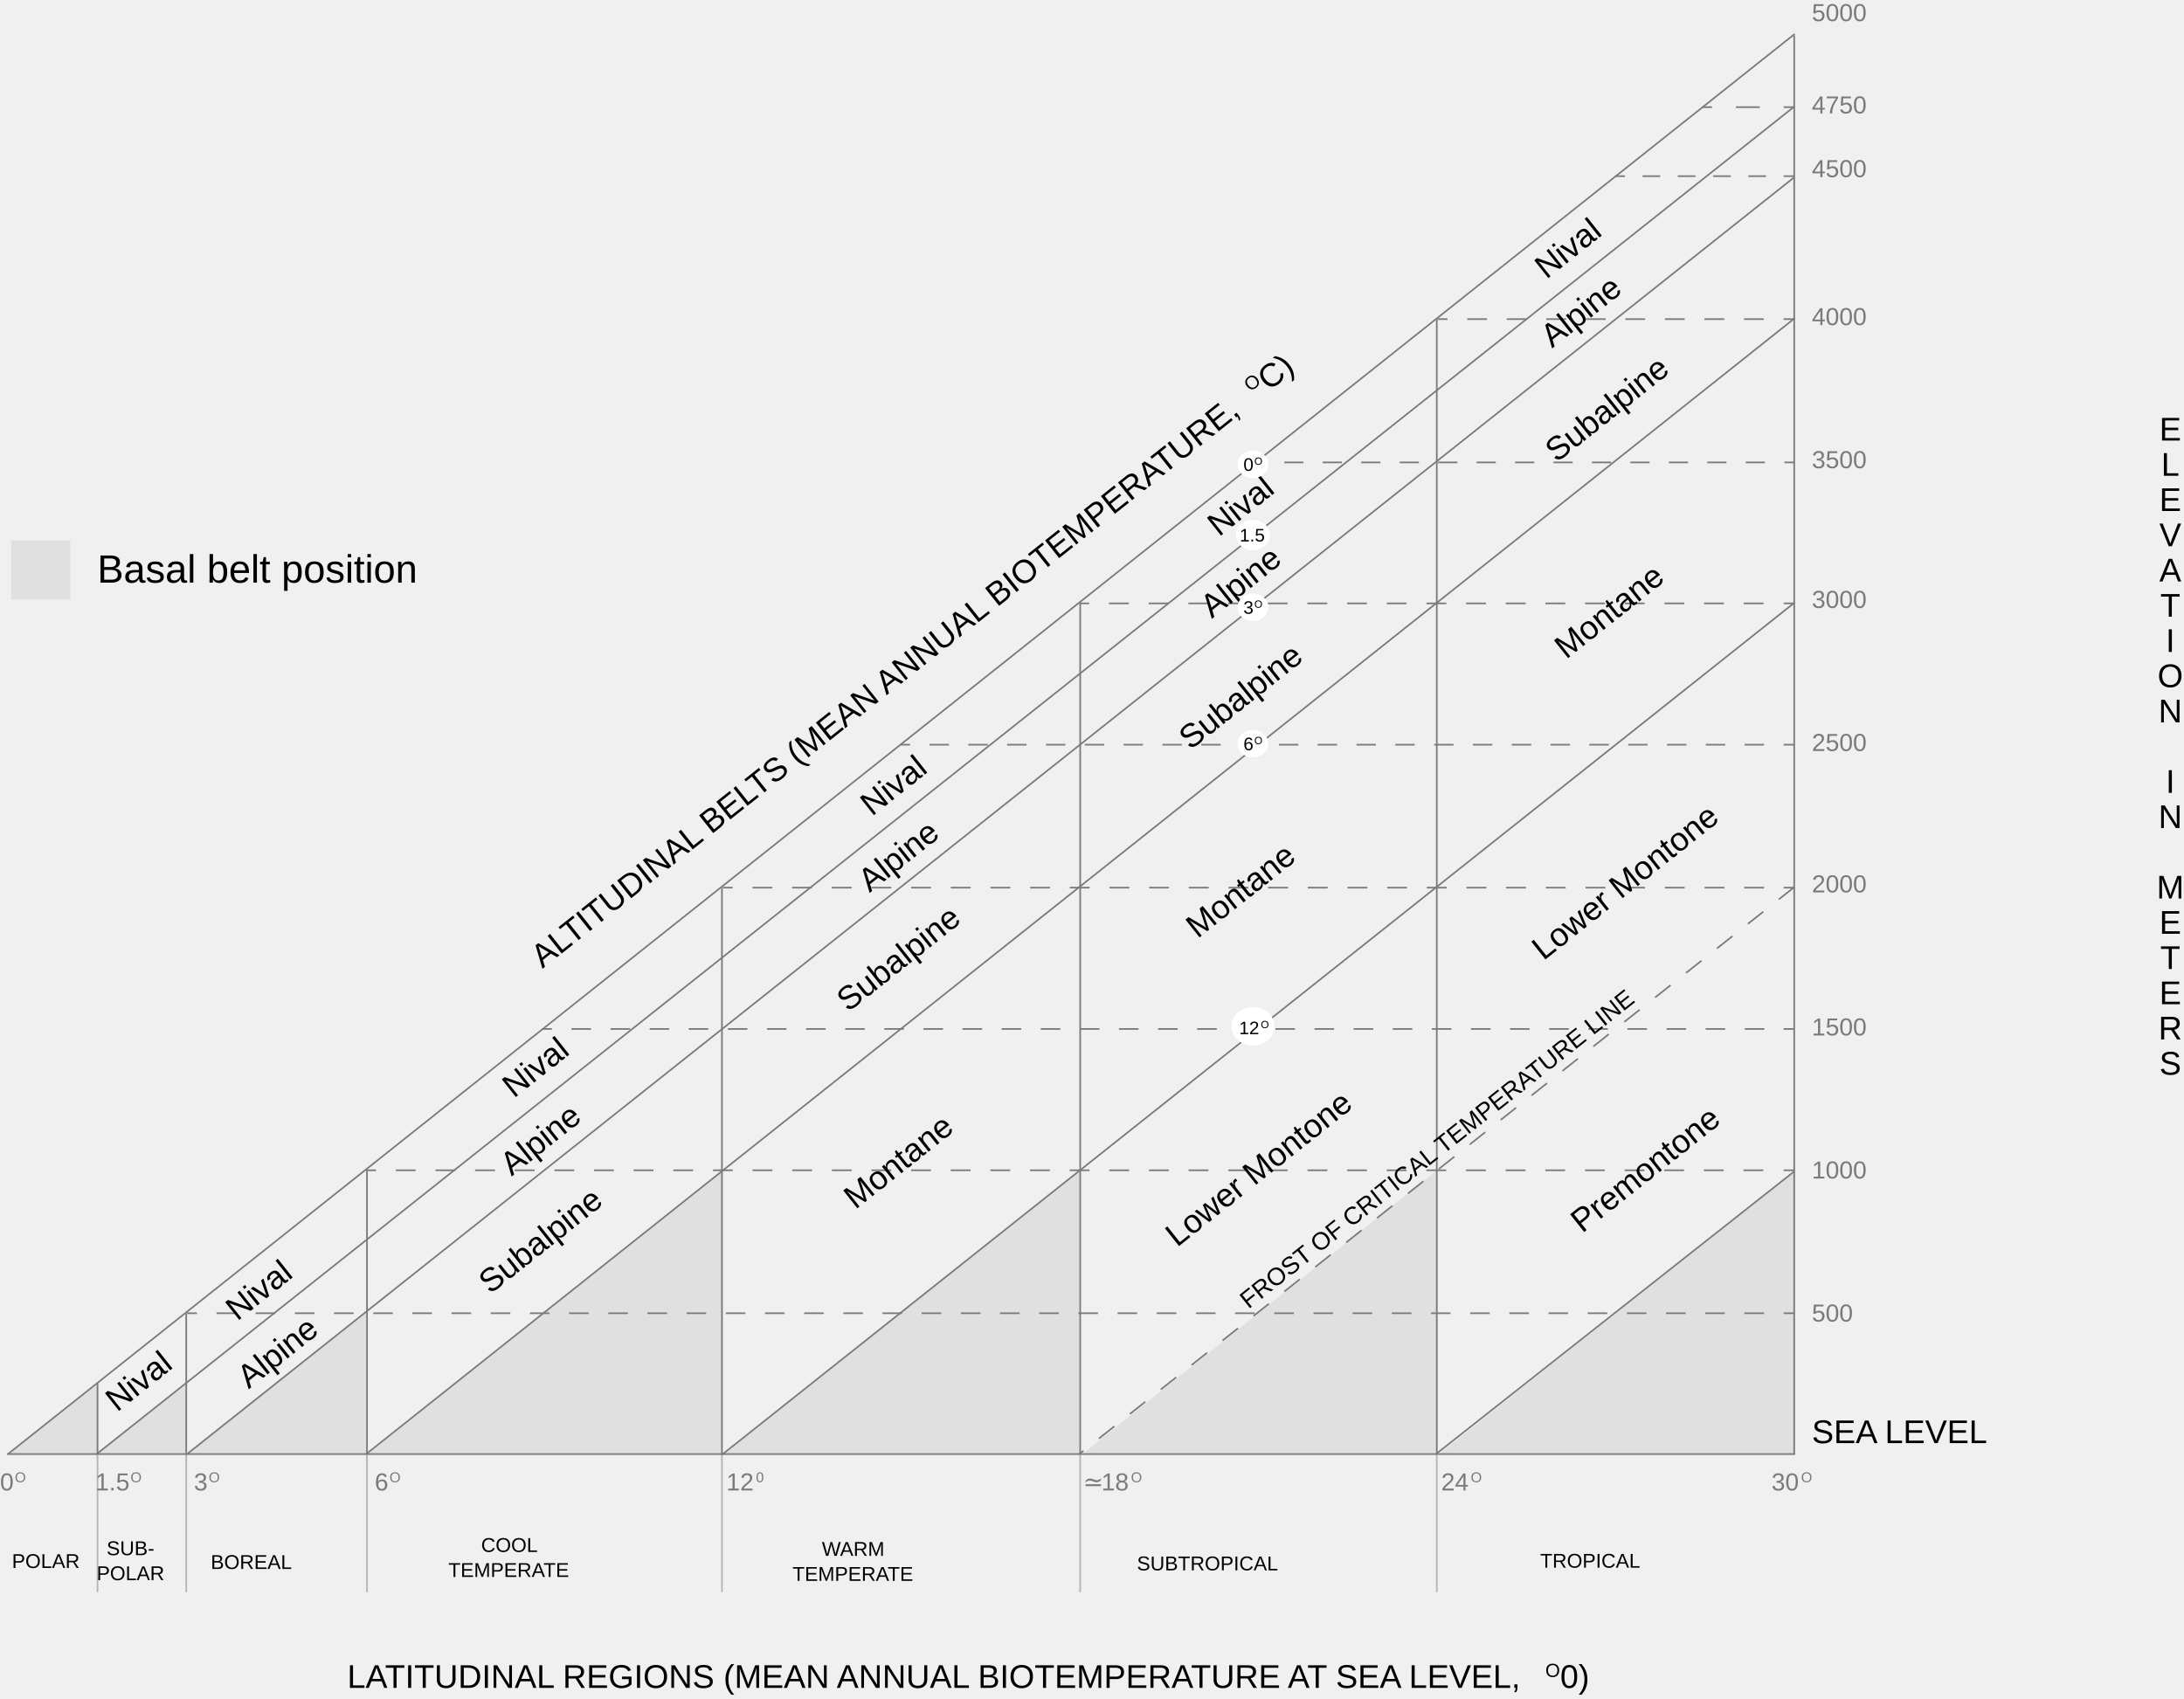
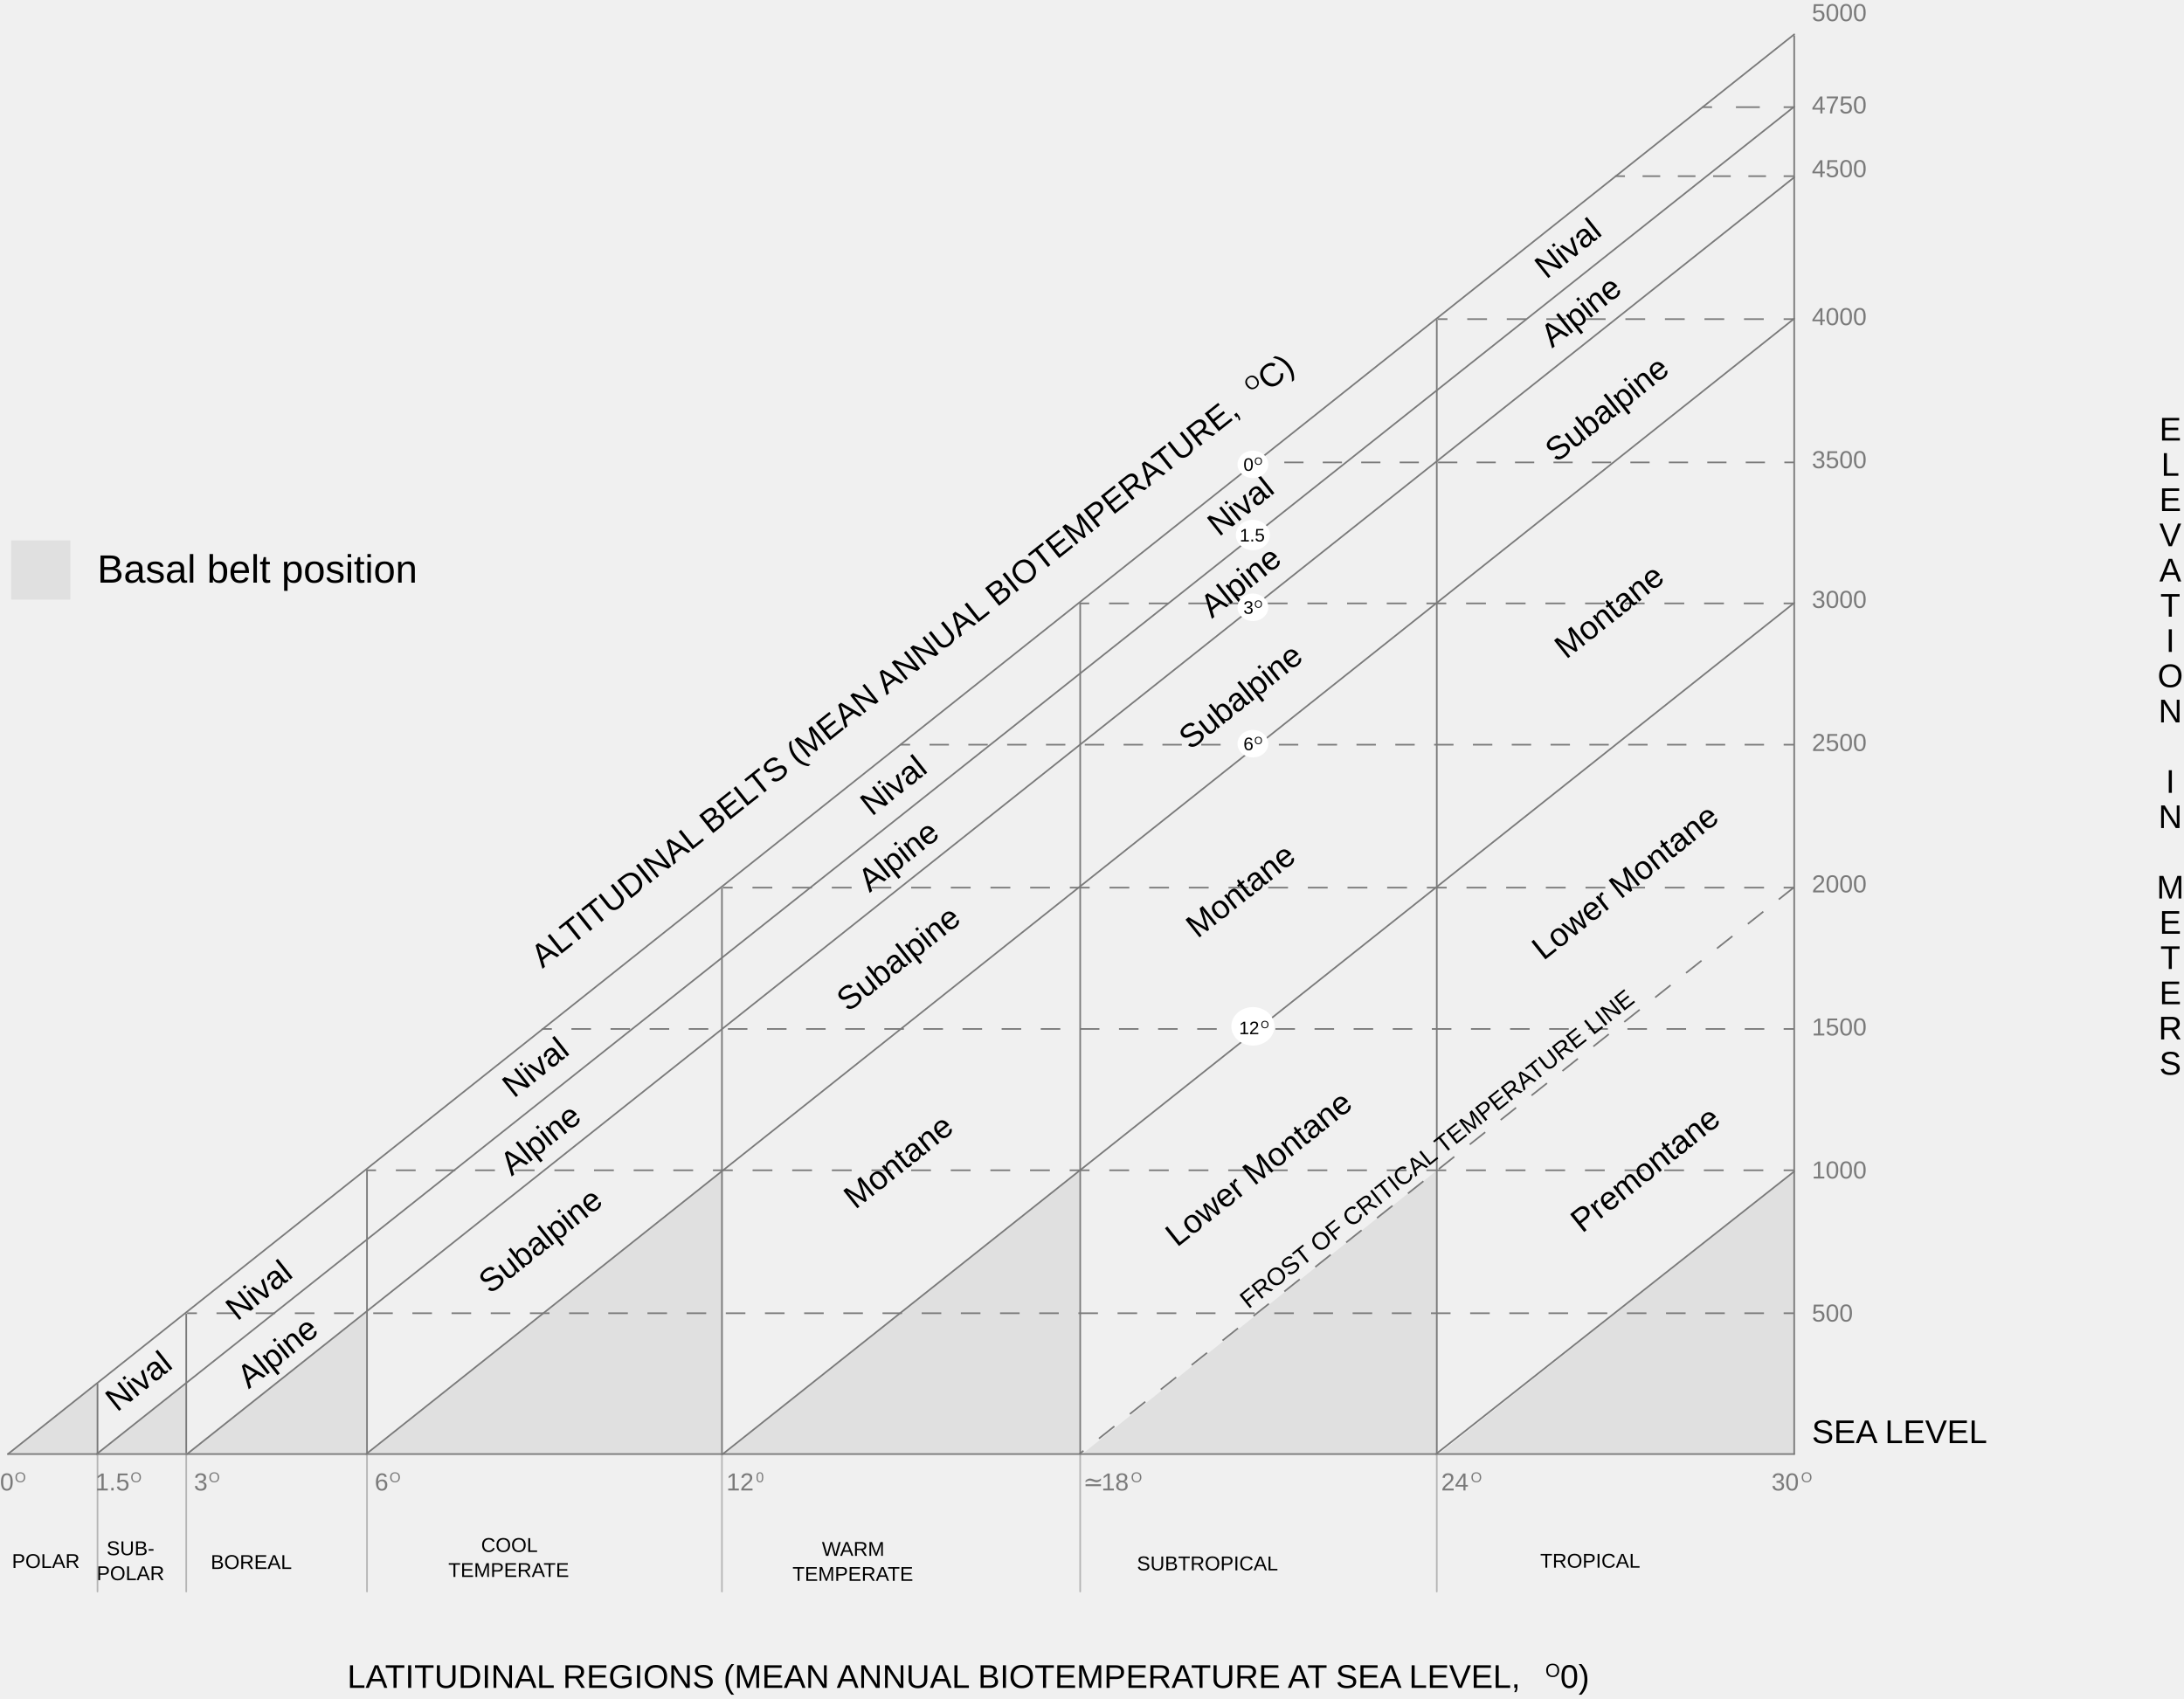
<svg xmlns="http://www.w3.org/2000/svg" id="Layer_1" version="1.1" viewBox="0 0 1329.03 1033.73">
  <defs>
    <style>
      .st0 {
        stroke-dasharray: 11.92 11.92;
      }

      .st0, .st1, .st2, .st3, .st4, .st5, .st6, .st7, .st8, .st9, .st10, .st11, .st12, .st13, .st14, .st15, .st16, .st17 {
        fill: none;
      }

      .st0, .st2, .st3, .st4, .st6, .st7, .st8, .st9, .st10, .st12, .st13, .st14, .st16 {
        stroke: #7a7a7a;
      }

      .st0, .st2, .st3, .st4, .st6, .st8, .st9, .st10, .st13, .st14, .st15, .st16 {
        stroke-miterlimit: 10;
      }

      .st1, .st18, .st19, .st20, .st15 {
        display: none;
      }

      .st1, .st7, .st11, .st12, .st17 {
        stroke-linecap: round;
        stroke-linejoin: round;
      }

      .st1, .st11, .st15 {
        stroke-dasharray: 10;
      }

      .st1, .st11, .st15, .st17 {
        stroke: red;
      }

      .st21 {
        fill: #859b14;
      }

      .st22, .st23, .st24, .st25, .st19, .st26, .st27, .st28, .st7, .st29, .st30, .st31, .st32, .st33, .st34, .st35, .st36, .st37, .st38, .st39, .st40, .st41, .st42, .st43 {
        isolation: isolate;
      }

      .st22, .st23, .st24, .st25, .st26, .st27, .st28, .st29, .st30, .st32, .st33, .st34, .st36, .st37, .st38, .st39, .st41, .st42, .st43 {
        font-family: ArialMT, Arial;
      }

      .st22, .st24, .st25, .st26, .st29, .st30, .st35, .st36, .st37, .st38 {
        font-size: 20px;
      }

      .st23 {
        font-size: 12.17px;
      }

      .st24 {
        letter-spacing: .35em;
      }

      .st18, .st27, .st35, .st42 {
        fill: red;
      }

      .st25 {
        letter-spacing: .52em;
      }

      .st2 {
        stroke-dasharray: 14.53 14.53;
      }

      .st3 {
        stroke-dasharray: 12.03 12.03;
      }

      .st44 {
        fill: #fff;
      }

      .st4 {
        stroke-dasharray: 10.73 10.73;
      }

      .st26 {
        letter-spacing: .41em;
      }

      .st45 {
        fill: #966544;
      }

      .st27, .st39, .st40, .st43 {
        font-size: 15px;
      }

      .st28 {
        font-size: 11.02px;
      }

      .st7 {
        opacity: .5;
      }

      .st46 {
        fill: #e0e0e0;
      }

      .st29 {
        letter-spacing: .24em;
      }

      .st30 {
        letter-spacing: .4em;
      }

      .st47 {
        fill: #a7b225;
      }

      .st32 {
        font-size: 6.39px;
      }

      .st48 {
        fill: #87cae8;
      }

      .st33 {
        font-size: 11.6px;
      }

      .st49 {
        fill: #6b4f2d;
      }

      .st34, .st39, .st40 {
        fill: #7a7a7a;
      }

      .st34, .st42 {
        font-size: 8.7px;
      }

      .st35 {
        font-family: Arial-BoldMT, Arial;
        font-weight: 700;
      }

      .st8 {
        stroke-dasharray: 11.9 11.9;
      }

      .st36 {
        letter-spacing: .46em;
      }

      .st9 {
        stroke-dasharray: 12.07 12.07;
      }

      .st50 {
        fill: #4f721d;
      }

      .st37 {
        letter-spacing: .29em;
      }

      .st38 {
        letter-spacing: .79em;
      }

      .st10 {
        stroke-dasharray: 12.06 12.06;
      }

      .st13 {
        stroke-dasharray: 11.7 11.7;
      }

      .st14 {
        stroke-dasharray: 12;
      }

      .st40 {
        font-family: Cambria, Cambria;
      }

      .st41 {
        font-size: 24px;
      }

      .st51 {
        fill: #5e4428;
      }

      .st16 {
        stroke-dasharray: 11.81 11.81;
      }
    </style>
  </defs>
  <g id="Mountain" class="st20">
    <g>
      <polyline class="st48" points="873.83 885.91 982.49 413.35 994.23 471.8 1092.01 20.91 1173.09 368.45 1198.35 273.9 1313.83 885.91 873.99 885.91" />
      <polygon class="st44" points="1048.54 241.83 1091.91 40.55 1135.82 231.67 1110.1 206.88 1094.97 276.79 1070.55 205.59 1048.54 241.83" />
      <polygon class="st44" points="960.4 527.46 982.55 429.2 1004.97 539.04 990.88 517.13 979.27 558.71 972.15 512.66 960.4 527.46" />
      <polygon class="st44" points="1220.5 408.19 1198.04 288.92 1168.66 401.17 1183.38 390.28 1190.67 428.19 1200.16 384.35 1220.5 408.19" />
    </g>
    <g>
      <polyline class="st48" points="-879.17 885.91 -770.51 413.35 -758.77 471.8 -660.99 20.91 -579.91 368.45 -554.65 273.9 -439.17 885.91 -879.01 885.91" />
      <polygon class="st44" points="-704.46 241.83 -661.09 40.55 -617.18 231.67 -642.9 206.88 -658.03 276.79 -682.45 205.59 -704.46 241.83" />
      <polygon class="st44" points="-792.6 527.46 -770.45 429.2 -748.03 539.04 -762.12 517.13 -773.73 558.71 -780.85 512.66 -792.6 527.46" />
      <polygon class="st44" points="-532.5 408.19 -554.96 288.92 -584.34 401.17 -569.62 390.28 -562.33 428.19 -552.84 384.35 -532.5 408.19" />
    </g>
  </g>
  <g id="Triangles">
    <polygon class="st46" points="59.83 840.91 4.83 884.91 59.83 884.91 59.83 840.91" />
    <polygon class="st46" points="113.83 841.91 57.83 884.91 113.83 884.91 113.83 841.91" />
    <polygon class="st46" points="222.83 797.91 112.83 884.91 222.83 884.91 222.83 797.91" />
    <polygon class="st46" points="439.83 711.91 223.58 884.91 439.83 884.91 439.83 711.91" />
    <polygon class="st46" points="656.83 711.91 440.58 884.91 656.83 884.91 656.83 711.91" />
    <polygon class="st46" points="874.83 711.91 658.58 884.91 874.83 884.91 874.83 711.91" />
    <polygon class="st46" points="1091.83 712.91 875.58 884.91 1091.83 884.91 1091.83 712.91" />
  </g>
  <g id="Lines">
    <line class="st12" x1="1091.83" y1="20.91" x2="4.83" y2="884.91" />
    <line class="st12" x1="1091.83" y1="64.91" x2="58.83" y2="884.91" />
    <line class="st12" x1="113.83" y1="884.91" x2="1091.83" y2="107.91" />
    <line class="st12" x1="222.83" y1="884.91" x2="1091.83" y2="193.91" />
    <line class="st12" x1="439.83" y1="884.91" x2="1091.83" y2="366.91" />
    <line class="st14" x1="1091.83" y1="539.91" x2="656.83" y2="884.91" />
    <line class="st12" x1="873.83" y1="884.91" x2="1091.83" y2="712.91" />
    <line class="st12" x1="1091.83" y1="21.91" x2="1091.83" y2="884.91" />
    <line class="st12" x1="4.83" y1="884.91" x2="1091.83" y2="884.91" />
    <g>
      <line class="st5" x1="113.83" y1="799.21" x2="1091.41" y2="799.21" />
      <g>
        <line class="st6" x1="113.83" y1="799.21" x2="119.83" y2="799.21" />
        <line class="st0" x1="131.75" y1="799.21" x2="1079.45" y2="799.21" />
        <line class="st6" x1="1085.41" y1="799.21" x2="1091.41" y2="799.21" />
      </g>
    </g>
    <g>
      <line class="st5" x1="222.83" y1="712.21" x2="1091.41" y2="712.21" />
      <g>
        <line class="st6" x1="222.83" y1="712.21" x2="228.83" y2="712.21" />
        <line class="st10" x1="240.89" y1="712.21" x2="1079.37" y2="712.21" />
        <line class="st6" x1="1085.41" y1="712.21" x2="1091.41" y2="712.21" />
      </g>
    </g>
    <g>
      <line class="st5" x1="439.83" y1="540.21" x2="1091.41" y2="540.21" />
      <g>
        <line class="st6" x1="439.83" y1="540.21" x2="445.83" y2="540.21" />
        <line class="st9" x1="457.9" y1="540.21" x2="1079.37" y2="540.21" />
        <line class="st6" x1="1085.41" y1="540.21" x2="1091.41" y2="540.21" />
      </g>
    </g>
    <g>
      <line class="st5" x1="656.83" y1="367.21" x2="1091.41" y2="367.21" />
      <g>
        <line class="st6" x1="656.83" y1="367.21" x2="662.83" y2="367.21" />
        <line class="st9" x1="674.9" y1="367.21" x2="1079.37" y2="367.21" />
        <line class="st6" x1="1085.41" y1="367.21" x2="1091.41" y2="367.21" />
      </g>
    </g>
    <g>
      <line class="st5" x1="874.83" y1="194.21" x2="1091.41" y2="194.21" />
      <g>
        <line class="st6" x1="874.83" y1="194.21" x2="880.83" y2="194.21" />
        <line class="st3" x1="892.86" y1="194.21" x2="1079.39" y2="194.21" />
        <line class="st6" x1="1085.41" y1="194.21" x2="1091.41" y2="194.21" />
      </g>
    </g>
    <g>
      <line class="st5" x1="982.83" y1="107.21" x2="1091.41" y2="107.21" />
      <g>
        <line class="st6" x1="982.83" y1="107.21" x2="988.83" y2="107.21" />
        <line class="st4" x1="999.56" y1="107.21" x2="1080.04" y2="107.21" />
        <line class="st6" x1="1085.41" y1="107.21" x2="1091.41" y2="107.21" />
      </g>
    </g>
    <g>
      <line class="st5" x1="1035.83" y1="65.21" x2="1091.41" y2="65.21" />
      <g>
        <line class="st6" x1="1035.83" y1="65.21" x2="1041.83" y2="65.21" />
        <line class="st2" x1="1056.36" y1="65.21" x2="1078.14" y2="65.21" />
        <line class="st6" x1="1085.41" y1="65.21" x2="1091.41" y2="65.21" />
      </g>
    </g>
    <g>
      <line class="st5" x1="329.83" y1="626.21" x2="1091.41" y2="626.21" />
      <g>
        <line class="st6" x1="329.83" y1="626.21" x2="335.83" y2="626.21" />
        <line class="st8" x1="347.73" y1="626.21" x2="1079.46" y2="626.21" />
        <line class="st6" x1="1085.41" y1="626.21" x2="1091.41" y2="626.21" />
      </g>
    </g>
    <g>
      <line class="st5" x1="547.83" y1="453.21" x2="1091.41" y2="453.21" />
      <g>
        <line class="st6" x1="547.83" y1="453.21" x2="553.83" y2="453.21" />
        <line class="st16" x1="565.64" y1="453.21" x2="1079.5" y2="453.21" />
        <line class="st6" x1="1085.41" y1="453.21" x2="1091.41" y2="453.21" />
      </g>
    </g>
    <g>
      <line class="st5" x1="763.83" y1="281.41" x2="1091.83" y2="281.41" />
      <g>
        <line class="st6" x1="763.83" y1="281.41" x2="769.83" y2="281.41" />
        <line class="st13" x1="781.53" y1="281.41" x2="1079.98" y2="281.41" />
        <line class="st6" x1="1085.83" y1="281.41" x2="1091.83" y2="281.41" />
      </g>
    </g>
    <line class="st6" x1="223.33" y1="712.41" x2="223.33" y2="884.41" />
    <line class="st6" x1="113.33" y1="799.41" x2="113.33" y2="884.41" />
    <line class="st6" x1="59.33" y1="884.41" x2="59.33" y2="841.91" />
    <line class="st6" x1="439.33" y1="885.41" x2="439.33" y2="540.41" />
    <line class="st6" x1="657.33" y1="367.41" x2="657.33" y2="884.41" />
    <line class="st6" x1="874.33" y1="194.41" x2="874.33" y2="884.41" />
  </g>
  <g id="Text">
    <g class="st31">
      <text class="st39" transform="translate(1102.55 69.03)">
        <tspan x="0" y="0">4750</tspan>
      </text>
    </g>
    <g class="st31">
      <text class="st39" transform="translate(1102.55 107.81)">
        <tspan x="0" y="0">4500</tspan>
      </text>
    </g>
    <g class="st31">
      <text class="st39" transform="translate(1102.55 197.87)">
        <tspan x="0" y="0">4000</tspan>
      </text>
    </g>
    <g class="st31">
      <text class="st39" transform="translate(1102.55 12.87)">
        <tspan x="0" y="0">5000</tspan>
      </text>
    </g>
    <g class="st31">
      <text class="st39" transform="translate(1102.55 284.93)">
        <tspan x="0" y="0">3500</tspan>
      </text>
    </g>
    <g class="st31">
      <text class="st39" transform="translate(1102.55 457.04)">
        <tspan x="0" y="0">2500</tspan>
      </text>
    </g>
    <g class="st31">
      <text class="st39" transform="translate(1102.55 369.98)">
        <tspan x="0" y="0">3000</tspan>
      </text>
    </g>
    <g class="st31">
      <text class="st39" transform="translate(1102.55 543.1)">
        <tspan x="0" y="0">2000</tspan>
      </text>
    </g>
    <g class="st31">
      <text class="st39" transform="translate(1102.55 630.16)">
        <tspan x="0" y="0">1500</tspan>
      </text>
    </g>
    <g class="st31">
      <text class="st39" transform="translate(1102.55 717.22)">
        <tspan x="0" y="0">1000</tspan>
      </text>
    </g>
    <g class="st31">
      <text class="st39" transform="translate(1102.55 804.28)">
        <tspan x="0" y="0">500</tspan>
      </text>
    </g>
    <g class="st31">
      <text class="st26" transform="translate(1314.03 268.11)">
        <tspan x="0" y="0">E</tspan>
      </text>
      <text class="st25" transform="translate(1315.14 289.55)">
        <tspan x="0" y="0">L</tspan>
      </text>
      <text class="st26" transform="translate(1314.03 310.99)">
        <tspan x="0" y="0">E</tspan>
      </text>
      <text class="st26" transform="translate(1314.03 332.43)">
        <tspan x="0" y="0">V</tspan>
      </text>
      <text class="st26" transform="translate(1314.03 353.87)">
        <tspan x="0" y="0">A</tspan>
      </text>
      <text class="st36" transform="translate(1314.59 375.31)">
        <tspan x="0" y="0">T</tspan>
      </text>
      <text class="st38" transform="translate(1317.92 396.75)">
        <tspan x="0" y="0">I</tspan>
      </text>
      <text class="st37" transform="translate(1312.92 418.19)">
        <tspan x="0" y="0">O</tspan>
      </text>
      <text class="st24" transform="translate(1313.48 439.63)">
        <tspan x="0" y="0">N</tspan>
      </text>
      <text class="st38" transform="translate(1317.92 461.07)">
        <tspan x="0" y="0"> </tspan>
      </text>
      <text class="st38" transform="translate(1317.92 482.51)">
        <tspan x="0" y="0">I</tspan>
      </text>
      <text class="st24" transform="translate(1313.48 503.95)">
        <tspan x="0" y="0">N</tspan>
      </text>
      <text class="st38" transform="translate(1317.92 525.39)">
        <tspan x="0" y="0"> </tspan>
      </text>
      <text class="st29" transform="translate(1312.37 546.83)">
        <tspan x="0" y="0">M</tspan>
      </text>
      <text class="st30" transform="translate(1314.03 568.27)">
        <tspan x="0" y="0">E</tspan>
      </text>
      <text class="st36" transform="translate(1314.59 589.71)">
        <tspan x="0" y="0">T</tspan>
      </text>
      <text class="st26" transform="translate(1314.03 611.15)">
        <tspan x="0" y="0">E</tspan>
      </text>
      <text class="st24" transform="translate(1313.48 632.59)">
        <tspan x="0" y="0">R</tspan>
      </text>
      <text class="st26" transform="translate(1314.03 654.03)">
        <tspan x="0" y="0">S</tspan>
      </text>
    </g>
    <g class="st31">
      <text class="st22" transform="translate(330.07 589.62) rotate(-38.48)">
        <tspan x="0" y="0">ALTITUDINAL BELTS (MEAN ANNUAL BIOTEMPERATURE,</tspan>
      </text>
    </g>
    <g class="st31">
      <text class="st33" transform="translate(760.91 238.65) rotate(-38.48)">
        <tspan x="0" y="0">O</tspan>
      </text>
    </g>
    <g class="st31">
      <text class="st22" transform="translate(772.16 238.22) rotate(-38.48)">
        <tspan x="0" y="0">C)</tspan>
      </text>
    </g>
    <g class="st31">
      <text class="st22" transform="translate(71.18 859.64) rotate(-38.47)">
        <tspan x="0" y="0">Nival</tspan>
      </text>
    </g>
    <g class="st31">
      <text class="st22" transform="translate(144.33 804.28) rotate(-38.47)">
        <tspan x="0" y="0">Nival</tspan>
      </text>
    </g>
    <g class="st31">
      <text class="st22" transform="translate(312.67 668.65) rotate(-38.47)">
        <tspan x="0" y="0">Nival</tspan>
      </text>
    </g>
    <g class="st31">
      <text class="st22" transform="translate(530.52 497.07) rotate(-38.47)">
        <tspan x="0" y="0">Nival</tspan>
      </text>
    </g>
    <g class="st31">
      <text class="st22" transform="translate(741.76 326.93) rotate(-38.47)">
        <tspan x="0" y="0">Nival</tspan>
      </text>
    </g>
    <g class="st31">
      <text class="st22" transform="translate(716.19 759.33) rotate(-38.47)">
-         <tspan x="0" y="0">Lower Montone</tspan>
+         <tspan x="0" y="0">Lower Montane</tspan>
      </text>
    </g>
    <g class="st31">
      <text class="st22" transform="translate(939.18 584.9) rotate(-38.47)">
-         <tspan x="0" y="0">Lower Montone</tspan>
+         <tspan x="0" y="0">Lower Montane</tspan>
      </text>
    </g>
    <g class="st31">
      <text class="st22" transform="translate(962.76 750.79) rotate(-38.47)">
-         <tspan x="0" y="0">Premontone</tspan>
+         <tspan x="0" y="0">Premontane</tspan>
      </text>
    </g>
    <g class="st31">
      <text class="st22" transform="translate(940.94 170.21) rotate(-38.47)">
        <tspan x="0" y="0">Nival</tspan>
      </text>
    </g>
    <g class="st31">
      <text class="st22" transform="translate(520.45 736.33) rotate(-38.47)">
        <tspan x="0" y="0">Montane</tspan>
      </text>
    </g>
    <g class="st31">
      <text class="st22" transform="translate(728.69 571.48) rotate(-38.47)">
        <tspan x="0" y="0">Montane</tspan>
      </text>
    </g>
    <g class="st31">
      <text class="st22" transform="translate(952.97 401.5) rotate(-38.47)">
        <tspan x="0" y="0">Montane</tspan>
      </text>
    </g>
    <g class="st31">
      <text class="st22" transform="translate(311.32 716.04) rotate(-38.47)">
        <tspan x="0" y="0">Alpine</tspan>
      </text>
    </g>
    <g class="st31">
      <text class="st22" transform="translate(151.31 845.56) rotate(-38.47)">
        <tspan x="0" y="0">Alpine</tspan>
      </text>
    </g>
    <g class="st31">
      <text class="st22" transform="translate(529.17 543.47) rotate(-38.47)">
        <tspan x="0" y="0">Alpine</tspan>
      </text>
    </g>
    <g class="st31">
      <text class="st22" transform="translate(737.41 376.66) rotate(-38.47)">
        <tspan x="0" y="0">Alpine</tspan>
      </text>
    </g>
    <g class="st31">
      <text class="st22" transform="translate(944.49 212.08) rotate(-38.47)">
        <tspan x="0" y="0">Alpine</tspan>
      </text>
    </g>
    <g class="st31">
      <text class="st22" transform="translate(298.24 787.87) rotate(-38.47)">
        <tspan x="0" y="0">Subalpine</tspan>
      </text>
    </g>
    <g class="st31">
      <text class="st22" transform="translate(516.09 616.19) rotate(-38.47)">
        <tspan x="0" y="0">Subalpine</tspan>
      </text>
    </g>
    <g class="st31">
      <text class="st22" transform="translate(724.34 456.72) rotate(-38.47)">
        <tspan x="0" y="0">Subalpine</tspan>
      </text>
    </g>
    <g class="st31">
      <text class="st22" transform="translate(947.21 281.78) rotate(-38.47)">
        <tspan x="0" y="0">Subalpine</tspan>
      </text>
    </g>
    <g>
      <g class="st31">
        <text class="st23" transform="translate(7.26 954.26)">
          <tspan x="0" y="0">POLAR</tspan>
        </text>
      </g>
      <g class="st31">
        <text class="st23" transform="translate(64.88 946.45)">
          <tspan x="0" y="0">SUB-</tspan>
        </text>
        <text class="st23" transform="translate(58.79 961.66)">
          <tspan x="0" y="0">POLAR</tspan>
        </text>
      </g>
      <g class="st31">
        <text class="st23" transform="translate(128.25 954.85)">
          <tspan x="0" y="0">BOREAL</tspan>
        </text>
      </g>
      <g class="st31">
        <text class="st23" transform="translate(292.76 944.49)">
          <tspan x="0" y="0">COOL </tspan>
        </text>
        <text class="st23" transform="translate(272.82 959.7)">
          <tspan x="0" y="0">TEMPERATE</tspan>
        </text>
      </g>
      <g class="st31">
        <text class="st23" transform="translate(500.16 946.86)">
          <tspan x="0" y="0">WARM </tspan>
        </text>
        <text class="st23" transform="translate(482.24 962.07)">
          <tspan x="0" y="0">TEMPERATE</tspan>
        </text>
      </g>
      <g class="st31">
        <text class="st23" transform="translate(691.86 955.68)">
          <tspan x="0" y="0">SUBTROPICAL</tspan>
        </text>
      </g>
      <g class="st31">
        <text class="st23" transform="translate(937.26 954.08)">
          <tspan x="0" y="0">TROPICAL</tspan>
        </text>
      </g>
      <g class="st31">
        <text class="st22" transform="translate(211.32 1027.23)">
          <tspan x="0" y="0">LATITUDINAL REGIONS (MEAN ANNUAL BIOTEMPERATURE AT SEA LEVEL,</tspan>
        </text>
      </g>
      <g class="st31">
        <text class="st33" transform="translate(940.36 1020.57)">
          <tspan x="0" y="0">O</tspan>
        </text>
      </g>
      <g class="st31">
        <text class="st22" transform="translate(949.43 1027.23)">
          <tspan x="0" y="0">0)</tspan>
        </text>
      </g>
      <polyline class="st1" points="1092.33 883.91 1092.33 967.58 4.33 968.58" />
      <line class="st1" x1="51.33" y1="884.91" x2="51.33" y2="969.58" />
      <line class="st15" x1="5.18" y1="885.91" x2="5.18" y2="970.58" />
      <line class="st1" x1="105.47" y1="884.91" x2="105.47" y2="968.58" />
      <line class="st1" x1="206.67" y1="884.91" x2="206.67" y2="969.58" />
      <line class="st1" x1="412.33" y1="884.91" x2="412.33" y2="968.58" />
      <line class="st7" x1="439.33" y1="884.91" x2="439.33" y2="968.58" />
      <line class="st7" x1="223.33" y1="884.91" x2="223.33" y2="968.58" />
      <line class="st7" x1="113.33" y1="884.91" x2="113.33" y2="968.58" />
      <line class="st7" x1="59.33" y1="884.91" x2="59.33" y2="968.58" />
      <line class="st7" x1="657.33" y1="884.91" x2="657.33" y2="968.58" />
      <line class="st7" x1="874.33" y1="884.91" x2="874.33" y2="968.58" />
      <line class="st1" x1="623.74" y1="884.91" x2="623.74" y2="968.58" />
      <line class="st1" x1="844.03" y1="884.91" x2="844.03" y2="969.58" />
      <g class="st31">
        <text class="st39" transform="translate(0 907.07)">
          <tspan x="0" y="0">0</tspan>
        </text>
      </g>
      <g class="st31">
        <text class="st34" transform="translate(9 902.07)">
          <tspan x="0" y="0">O</tspan>
        </text>
      </g>
      <g class="st31">
        <text class="st39" transform="translate(118 907.07)">
          <tspan x="0" y="0">3</tspan>
        </text>
      </g>
      <g class="st31">
        <text class="st34" transform="translate(127 902.07)">
          <tspan x="0" y="0">O</tspan>
        </text>
      </g>
      <g class="st31">
        <text class="st39" transform="translate(58 907.07)">
          <tspan x="0" y="0">1.5</tspan>
        </text>
      </g>
      <g class="st31">
        <text class="st34" transform="translate(79.42 902.07)">
          <tspan x="0" y="0">O</tspan>
        </text>
      </g>
      <g class="st31">
        <text class="st39" transform="translate(228 907.07)">
          <tspan x="0" y="0">6</tspan>
        </text>
      </g>
      <g class="st31">
        <text class="st34" transform="translate(237 902.07)">
          <tspan x="0" y="0">O</tspan>
        </text>
      </g>
      <g class="st31">
        <text class="st39" transform="translate(442 907.07)">
          <tspan x="0" y="0">12</tspan>
        </text>
      </g>
      <g class="st31">
        <text class="st34" transform="translate(460 902.07)">
          <tspan x="0" y="0">0</tspan>
        </text>
      </g>
      <g class="st31">
        <text class="st39" transform="translate(877 907.07)">
          <tspan x="0" y="0">24</tspan>
        </text>
      </g>
      <g class="st31">
        <text class="st34" transform="translate(895 902.07)">
          <tspan x="0" y="0">O</tspan>
        </text>
      </g>
      <g class="st31">
        <text class="st40" transform="translate(659 907.07)">
          <tspan x="0" y="0">≃</tspan>
        </text>
        <text class="st39" transform="translate(670.21 907.07)">
          <tspan x="0" y="0">18</tspan>
        </text>
      </g>
      <g class="st31">
        <text class="st34" transform="translate(688.21 902.07)">
          <tspan x="0" y="0">O</tspan>
        </text>
      </g>
      <g class="st31">
        <text class="st39" transform="translate(1078 907.07)">
          <tspan x="0" y="0">30</tspan>
        </text>
      </g>
      <g class="st31">
        <text class="st34" transform="translate(1096 902.07)">
          <tspan x="0" y="0">O</tspan>
        </text>
      </g>
      <g class="st31">
        <text class="st22" transform="translate(1102.55 878.27)">
          <tspan x="0" y="0">SEA LEVEL</tspan>
        </text>
      </g>
    </g>
    <g>
      <ellipse class="st44" cx="762.43" cy="369.61" rx="9.37" ry="8.36" />
      <g class="st31">
        <text class="st28" transform="translate(756.66 373.53)">
          <tspan x="0" y="0">3</tspan>
        </text>
      </g>
      <g class="st31">
        <text class="st32" transform="translate(763.28 369.86)">
          <tspan x="0" y="0">O</tspan>
        </text>
      </g>
    </g>
    <g>
      <ellipse class="st44" cx="762.43" cy="452.61" rx="9.37" ry="8.36" />
      <g class="st31">
        <text class="st28" transform="translate(756.66 456.53)">
          <tspan x="0" y="0">6</tspan>
        </text>
      </g>
      <g class="st31">
        <text class="st32" transform="translate(763.28 452.86)">
          <tspan x="0" y="0">O</tspan>
        </text>
      </g>
    </g>
    <g>
      <ellipse class="st44" cx="762.43" cy="624.61" rx="13.12" ry="11.7" />
      <g class="st31">
        <text class="st28" transform="translate(754.01 629.39)">
          <tspan x="0" y="0">12</tspan>
        </text>
      </g>
      <g class="st31">
        <text class="st32" transform="translate(767.23 625.72)">
          <tspan x="0" y="0">O</tspan>
        </text>
      </g>
    </g>
    <g>
      <ellipse class="st44" cx="762.43" cy="282.61" rx="9.37" ry="8.36" />
      <g class="st31">
        <text class="st28" transform="translate(756.66 286.53)">
          <tspan x="0" y="0">0</tspan>
        </text>
      </g>
      <g class="st31">
        <text class="st32" transform="translate(763.28 282.86)">
          <tspan x="0" y="0">O</tspan>
        </text>
      </g>
    </g>
    <g>
      <ellipse class="st44" cx="762.43" cy="325.61" rx="10.37" ry="9.25" />
      <g class="st31">
        <text class="st28" transform="translate(754.37 329.52)">
          <tspan x="0" y="0">1.5</tspan>
        </text>
      </g>
    </g>
    <g class="st31">
      <text class="st43" transform="translate(759.71 796.87) rotate(-38.47)">
        <tspan x="0" y="0">FROST OF CRITICAL TEMPERATURE LINE</tspan>
      </text>
    </g>
    <g class="st20">
      <g class="st19">
        <text class="st27" transform="translate(803.03 907.42)">
          <tspan x="0" y="0">23.2</tspan>
        </text>
      </g>
      <g class="st19">
        <text class="st42" transform="translate(833.45 902.42)">
          <tspan x="0" y="0">O</tspan>
        </text>
      </g>
    </g>
    <g class="st20">
      <g class="st19">
        <text class="st27" transform="translate(587.03 907.42)">
          <tspan x="0" y="0">17.1</tspan>
        </text>
      </g>
      <g class="st19">
        <text class="st42" transform="translate(617.45 902.42)">
          <tspan x="0" y="0">O</tspan>
        </text>
      </g>
    </g>
    <g class="st20">
      <g class="st19">
        <text class="st27" transform="translate(371.03 907.42)">
          <tspan x="0" y="0">11.5</tspan>
        </text>
      </g>
      <g class="st19">
        <text class="st42" transform="translate(401.45 902.42)">
          <tspan x="0" y="0">O</tspan>
        </text>
      </g>
    </g>
    <g class="st20">
      <g class="st19">
        <text class="st27" transform="translate(173.26 907.42)">
          <tspan x="0" y="0">5.5</tspan>
        </text>
      </g>
      <g class="st19">
        <text class="st42" transform="translate(194.68 902.42)">
          <tspan x="0" y="0">O</tspan>
        </text>
      </g>
    </g>
    <g class="st20">
      <g class="st19">
        <text class="st27" transform="translate(86.03 907.42)">
          <tspan x="0" y="0">2.8</tspan>
        </text>
      </g>
      <g class="st19">
        <text class="st42" transform="translate(107.45 902.42)">
          <tspan x="0" y="0">O</tspan>
        </text>
      </g>
    </g>
  </g>
  <g id="Legend">
    <g>
      <g class="st31">
        <text class="st41" transform="translate(59.2 354.59)">
          <tspan x="0" y="0">Basal belt position</tspan>
        </text>
      </g>
      <rect class="st46" x="6.83" y="328.91" width="36" height="36" />
    </g>
  </g>
  <g id="New_findings" class="st20">
    <g class="st19">
      <text class="st35" transform="translate(1102.55 53.43)">
        <tspan x="0" y="0">4787</tspan>
      </text>
    </g>
    <g class="st19">
      <text class="st35" transform="translate(1102.55 94.43)">
        <tspan x="0" y="0">4548</tspan>
      </text>
    </g>
    <g class="st19">
      <text class="st35" transform="translate(1102.55 180.43)">
        <tspan x="0" y="0">4075</tspan>
      </text>
    </g>
    <g class="st19">
      <text class="st35" transform="translate(1102.55 343.43)">
        <tspan x="0" y="0">3134</tspan>
      </text>
    </g>
    <g class="st19">
      <text class="st35" transform="translate(1101.55 512.43)">
        <tspan x="0" y="0">2151</tspan>
      </text>
    </g>
    <g class="st19">
      <text class="st35" transform="translate(1102.55 687.43)">
        <tspan x="0" y="0">1133</tspan>
      </text>
    </g>
    <g class="st19">
      <text class="st35" transform="translate(-650.45 53.43)">
        <tspan x="0" y="0">4787</tspan>
      </text>
    </g>
    <g class="st19">
      <text class="st35" transform="translate(-650.45 94.43)">
        <tspan x="0" y="0">4548</tspan>
      </text>
    </g>
    <g class="st19">
      <text class="st35" transform="translate(-650.45 180.43)">
        <tspan x="0" y="0">4075</tspan>
      </text>
    </g>
    <g class="st19">
      <text class="st35" transform="translate(-650.45 343.43)">
        <tspan x="0" y="0">3134</tspan>
      </text>
    </g>
    <g class="st19">
      <text class="st35" transform="translate(-651.45 512.43)">
        <tspan x="0" y="0">2151</tspan>
      </text>
    </g>
    <g class="st19">
      <text class="st35" transform="translate(-650.45 687.43)">
        <tspan x="0" y="0">1133</tspan>
      </text>
    </g>
  </g>
  <g id="New_lines" class="st20">
    <line class="st11" x1="1092.16" y1="180.52" x2="206.33" y2="884.41" />
    <line class="st11" x1="1092.33" y1="344.41" x2="412.33" y2="884.41" />
    <line class="st11" x1="1092.16" y1="512.52" x2="624.33" y2="884.41" />
    <line class="st11" x1="1091.87" y1="687.78" x2="844.33" y2="884.41" />
    <line class="st11" x1="1092.16" y1="100.52" x2="106.33" y2="884.41" />
    <line class="st11" x1="1091.16" y1="58.52" x2="51.33" y2="885.41" />
    <line class="st17" x1="-660.84" y1="180.52" x2="-1546.67" y2="884.41" />
    <line class="st17" x1="-660.67" y1="344.41" x2="-1340.67" y2="884.41" />
    <line class="st17" x1="-660.84" y1="512.52" x2="-1128.67" y2="884.41" />
    <line class="st17" x1="-661.13" y1="687.78" x2="-908.67" y2="884.41" />
    <line class="st17" x1="-660.84" y1="100.52" x2="-1646.67" y2="884.41" />
    <line class="st17" x1="-661.84" y1="58.52" x2="-1701.67" y2="885.41" />
  </g>
  <g id="Trees" class="st20">
    <g>
      <g>
        <polygon class="st47" points="-1426.84 831.31 -1438.22 870.09 -1428.63 870.09 -1426.84 870.09 -1426.84 831.31" />
        <polygon class="st21" points="-1426.84 831.31 -1426.84 870.09 -1425.06 870.09 -1415.46 870.09 -1426.84 831.31" />
        <g>
          <rect class="st49" x="-1426.84" y="870.09" width="1.78" height="13.19" />
          <rect class="st45" x="-1428.63" y="870.09" width="1.78" height="13.19" />
        </g>
      </g>
      <g>
        <polygon class="st47" points="-1395.16 808.67 -1411.38 863.95 -1397.7 863.95 -1395.16 863.95 -1395.16 808.67" />
        <polygon class="st21" points="-1395.16 808.67 -1395.16 863.95 -1392.62 863.95 -1378.93 863.95 -1395.16 808.67" />
        <g>
          <rect class="st49" x="-1395.16" y="863.95" width="2.54" height="18.81" />
          <rect class="st45" x="-1397.7" y="863.95" width="2.54" height="18.81" />
        </g>
      </g>
      <polygon class="st47" points="-1352.05 830.26 -1363.43 869.03 -1353.84 869.03 -1352.05 869.03 -1352.05 830.26" />
      <polygon class="st21" points="-1352.05 830.26 -1352.05 869.03 -1350.27 869.03 -1340.67 869.03 -1352.05 830.26" />
      <rect class="st51" x="-1352.05" y="869.03" width="1.78" height="13.19" />
      <rect class="st49" x="-1353.84" y="869.03" width="1.78" height="13.19" />
      <g>
        <g>
          <rect class="st51" x="-1331.62" y="869" width="2.3" height="14.86" />
          <rect class="st49" x="-1333.92" y="869" width="2.3" height="14.86" />
        </g>
        <path class="st47" d="M-1331.62,819.41l-14.69,40.85h14.69v-40.85Z" />
        <path class="st21" d="M-1331.62,819.41v40.85h14.69l-14.69-40.85Z" />
        <path class="st47" d="M-1331.62,829.25l-14.69,40.85h14.69v-40.85Z" />
        <path class="st21" d="M-1331.62,829.25v40.85h14.69l-14.69-40.85Z" />
      </g>
      <g>
        <g>
          <rect class="st49" x="-1444.14" y="865.86" width="2.25" height="17.26" />
          <rect class="st45" x="-1446.39" y="865.86" width="2.25" height="17.26" />
        </g>
        <polygon class="st47" points="-1444.14 816.95 -1458.5 838.47 -1446.39 838.47 -1444.14 838.47 -1444.14 816.95" />
        <polygon class="st21" points="-1444.14 816.95 -1444.14 838.47 -1441.89 838.47 -1429.78 838.47 -1444.14 816.95" />
        <polygon class="st47" points="-1444.14 831.41 -1458.5 852.93 -1446.39 852.93 -1444.14 852.93 -1444.14 831.41" />
        <polygon class="st21" points="-1444.14 831.41 -1444.14 852.93 -1441.89 852.93 -1429.78 852.93 -1444.14 831.41" />
        <polygon class="st47" points="-1444.14 845.87 -1458.5 867.39 -1446.39 867.39 -1444.14 867.39 -1444.14 845.87" />
        <polygon class="st21" points="-1444.14 845.87 -1444.14 867.39 -1441.89 867.39 -1429.78 867.39 -1444.14 845.87" />
      </g>
      <g>
        <g>
          <rect class="st49" x="-1377.74" y="868.21" width="1.78" height="13.67" />
          <rect class="st45" x="-1379.52" y="868.21" width="1.78" height="13.67" />
        </g>
        <polygon class="st47" points="-1377.74 829.47 -1389.11 846.51 -1379.52 846.51 -1377.74 846.51 -1377.74 829.47" />
        <polygon class="st21" points="-1377.74 829.47 -1377.74 846.51 -1375.96 846.51 -1366.36 846.51 -1377.74 829.47" />
        <polygon class="st47" points="-1377.74 840.92 -1389.11 857.97 -1379.52 857.97 -1377.74 857.97 -1377.74 840.92" />
        <polygon class="st21" points="-1377.74 840.92 -1377.74 857.97 -1375.96 857.97 -1366.36 857.97 -1377.74 840.92" />
        <polygon class="st47" points="-1377.74 852.37 -1389.11 869.42 -1379.52 869.42 -1377.74 869.42 -1377.74 852.37" />
        <polygon class="st21" points="-1377.74 852.37 -1377.74 869.42 -1375.96 869.42 -1366.36 869.42 -1377.74 852.37" />
      </g>
    </g>
    <polyline class="st50" points="-1495.34 884.59 -1474.21 881.28 -1405.24 881.28 -1326.92 881.28 -1313.7 884.59 -1496.38 885.28" />
  </g>
</svg>
